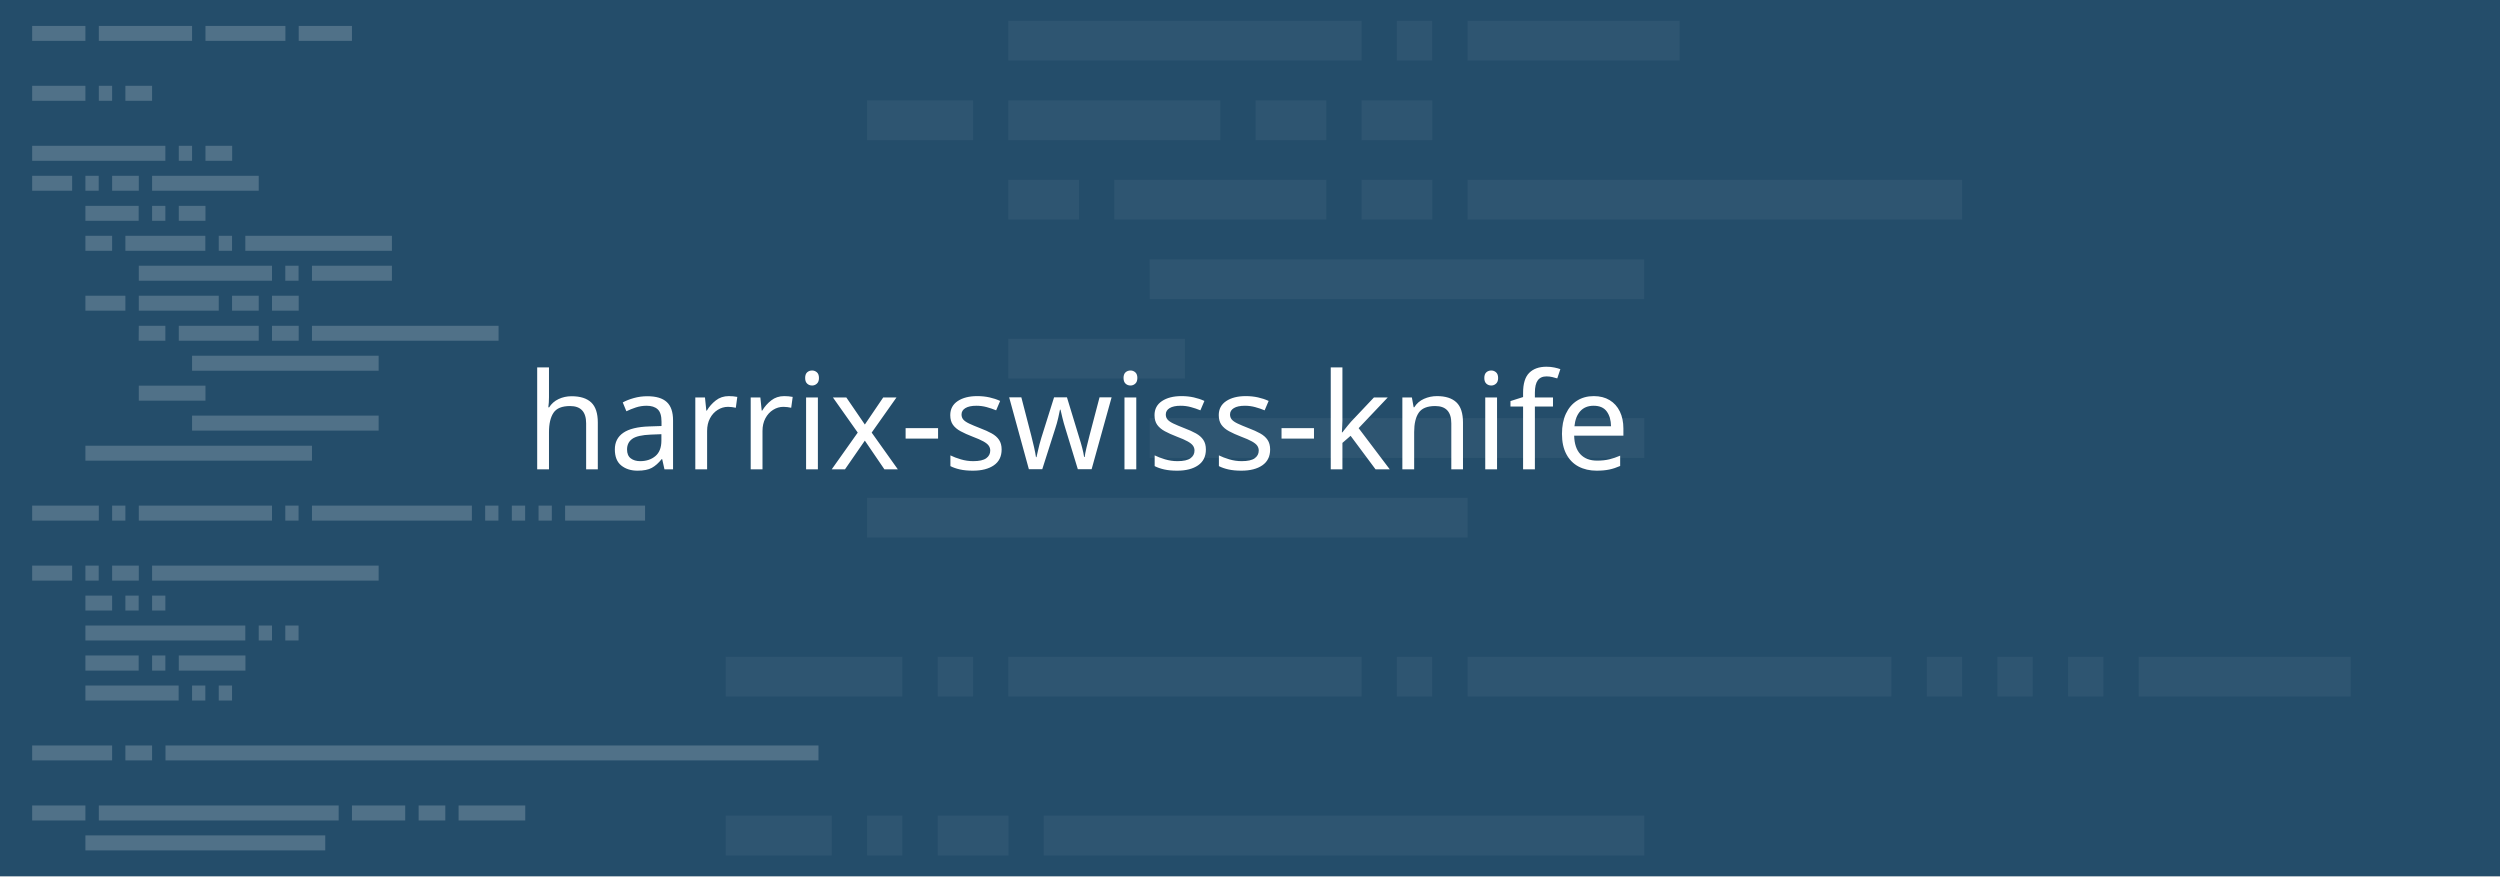
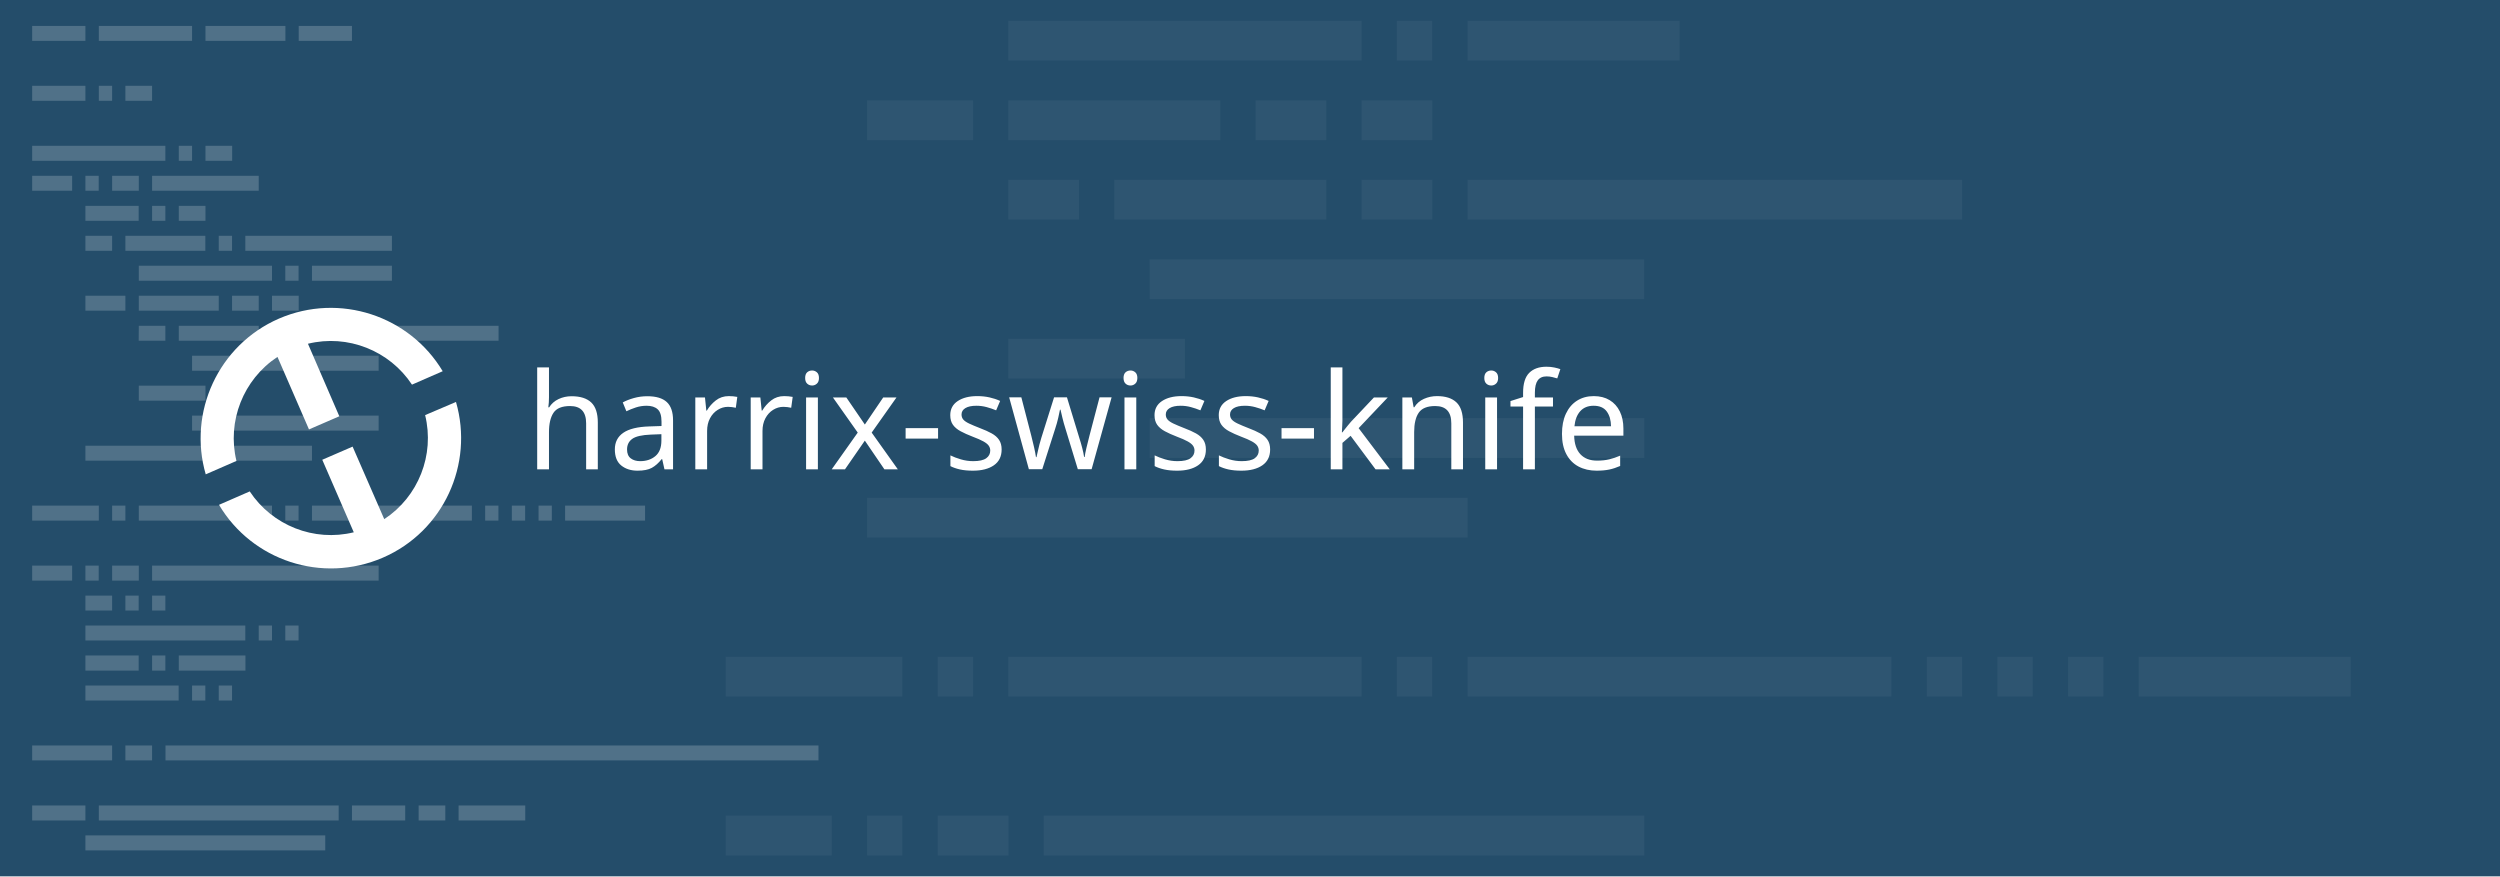
- <svg xmlns="http://www.w3.org/2000/svg" xml:space="preserve" viewBox="0 0 1920 673">
+ <svg xmlns="http://www.w3.org/2000/svg" xml:space="preserve" id="Layer_1" x="0" y="0" version="1.1" viewBox="0 0 1920 673">
+   <style>.st4{fill:#fff}</style>
  <path d="M0 0h1920v673H0z" style="fill:#244d6a" />
  <path d="M24.7 19.9h40.9v11.5H24.7zm51.2 0h71.6v11.5H75.9zm81.9 0h61.4v11.5h-61.4zm71.6 0h40.9v11.5h-40.9zm-204.7 46h40.9v11.5H24.7zm51.2 0h10.2v11.5H75.9zm20.4 0h20.5v11.5H96.3zM24.7 112H127v11.5H24.7zm112.6 0h10.2v11.5h-10.2zm20.5 0h20.5v11.5h-20.5zM24.7 135h30.7v11.5H24.7zm40.9 0h10.2v11.5H65.6zm20.5 0h20.5v11.5H86.1zm30.7 0h81.9v11.5h-81.9zm-51.2 23.1h40.9v11.5H65.6zm51.2 0H127v11.5h-10.2zm20.5 0h20.5v11.5h-20.5zm-71.7 23h20.5v11.5H65.6zm30.7 0h61.4v11.5H96.3zm71.7 0h10.2v11.5H168zm20.4 0H301v11.5H188.4zm-81.8 23h102.3v11.5H106.6zm112.5 0h10.2v11.5h-10.2zm20.5 0H301v11.5h-61.4zm-174 23h30.7v11.5H65.6zm41 0H168v11.5h-61.4zm71.6 0h20.5v11.5h-20.5zm30.7 0h20.5v11.5h-20.5zm-102.3 23.1H127v11.5h-20.5zm30.7 0h61.4v11.5h-61.4zm71.6 0h20.5v11.5h-20.5zm30.7 0h143.3v11.5H239.6zm-92.1 23h143.3v11.5H147.5zm-40.9 23h51.2v11.5h-51.2zm40.9 23h143.3v11.5H147.5zm-81.9 23.1h174v11.5h-174zm-40.9 46h51.2v11.5H24.7zm61.4 0h10.2v11.5H86.1zm20.5 0h102.3v11.5H106.6zm112.5 0h10.2v11.5h-10.2zm20.5 0h122.8v11.5H239.6zm133 0h10.2v11.5h-10.2zm20.5 0h10.2v11.5h-10.2zm20.5 0h10.2v11.5h-10.2zm20.4 0h61.4v11.5H434zM24.7 434.4h30.7v11.5H24.7zm40.9 0h10.2v11.5H65.6zm20.5 0h20.5v11.5H86.1zm30.7 0h174v11.5h-174zm-51.2 23h20.5v11.5H65.6zm30.7 0h10.2v11.5H96.3zm20.5 0H127v11.5h-10.2zm-51.2 23h122.8v11.5H65.6zm133.1 0h10.2v11.5h-10.2zm20.4 0h10.2v11.5h-10.2zm-153.5 23h40.9V515H65.6zm51.2 0H127V515h-10.2zm20.5 0h51.2V515h-51.2zm-71.7 23.1h71.6V538H65.6zm81.9 0h10.2V538h-10.2zm20.5 0h10.2V538H168zm-143.3 46h61.4V584H24.7zm71.6 0h20.5V584H96.3zm30.8 0h501.5V584H127.1zM24.7 618.6h40.9v11.5H24.7zm51.2 0h184.2v11.5H75.9zm194.4 0h40.9v11.5h-40.9zm51.2 0H342v11.5h-20.5zm30.7 0h51.2v11.5h-51.2zm-286.6 23h184.2v11.5H65.6z" style="opacity:.2;fill:#fff" />
  <path d="M774.4 16h271.3v30.5H774.4zm298.4 0h27.1v30.5h-27.1zm54.3 0h162.8v30.5h-162.8zM665.9 77.1h81.4v30.5h-81.4zm108.5 0h162.8v30.5H774.4zm189.9 0h54.3v30.5h-54.3zm81.4 0h54.3v30.5h-54.3zm-271.3 61h54.3v30.5h-54.3zm81.4 0h162.8v30.5H855.8zm189.9 0h54.3v30.5h-54.3zm81.4 0h379.8v30.5h-379.8zm-244.2 61.1h379.8v30.5H883zm-108.5 61H910v30.5H774.4zm108.6 61h379.8v30.5H883zm-217.1 61.1h461.2v30.5H665.9zM557.4 504.4H693v30.5H557.4zm162.8 0h27.1v30.5h-27.1zm54.2 0h271.3v30.5H774.4zm298.4 0h27.1v30.5h-27.1zm54.3 0h325.5v30.5h-325.5zm352.7 0h27.1v30.5h-27.1zm54.2 0h27.1v30.5H1534zm54.3 0h27.1v30.5h-27.1zm54.2 0h162.8v30.5h-162.8zm-1085.1 122h81.4V657h-81.4zm108.5 0H693V657h-27.1zm54.3 0h54.3V657h-54.3zm81.4 0h461.2V657H801.6z" style="opacity:5.000000e-02;fill:#fff" />
  <path d="M406 29.3h1109.1v168.8H406z" style="fill:none" />
-   <text style="fill:#fff;font-family:&quot;JetBrainsMono-Bold&quot;;font-size:103px" transform="translate(403.809 360.447)">harrix-swiss-knife</text>
+   <text class="st4" style="font-family:&quot;JetBrainsMono-Bold&quot;;font-size:103px" transform="translate(403.809 360.447)">harrix-swiss-knife</text>
+   <path d="M326.5 318.8c7.5 30.6-5.2 62.7-31.4 79.9L270.8 343l-23.3 10.1 24.2 55.7c-30.5 7.5-62.6-5.2-79.9-31.4l-23.6 10.3c25.3 42.7 79 60.8 125.8 40.6 46.7-20.2 70-71.9 56.2-119.6zm-112.3-74.1c-46.6 20.3-70 72-56.2 119.6l23.6-10.3c-7.4-30.4 5.2-62.6 31.5-79.9l24.2 55.7 23.3-10.1-24.1-55.7c30.5-7.5 62.6 5.2 79.9 31.4l23.6-10.3c-25.4-42.5-79-60.6-125.8-40.4" class="st4" />
</svg>
